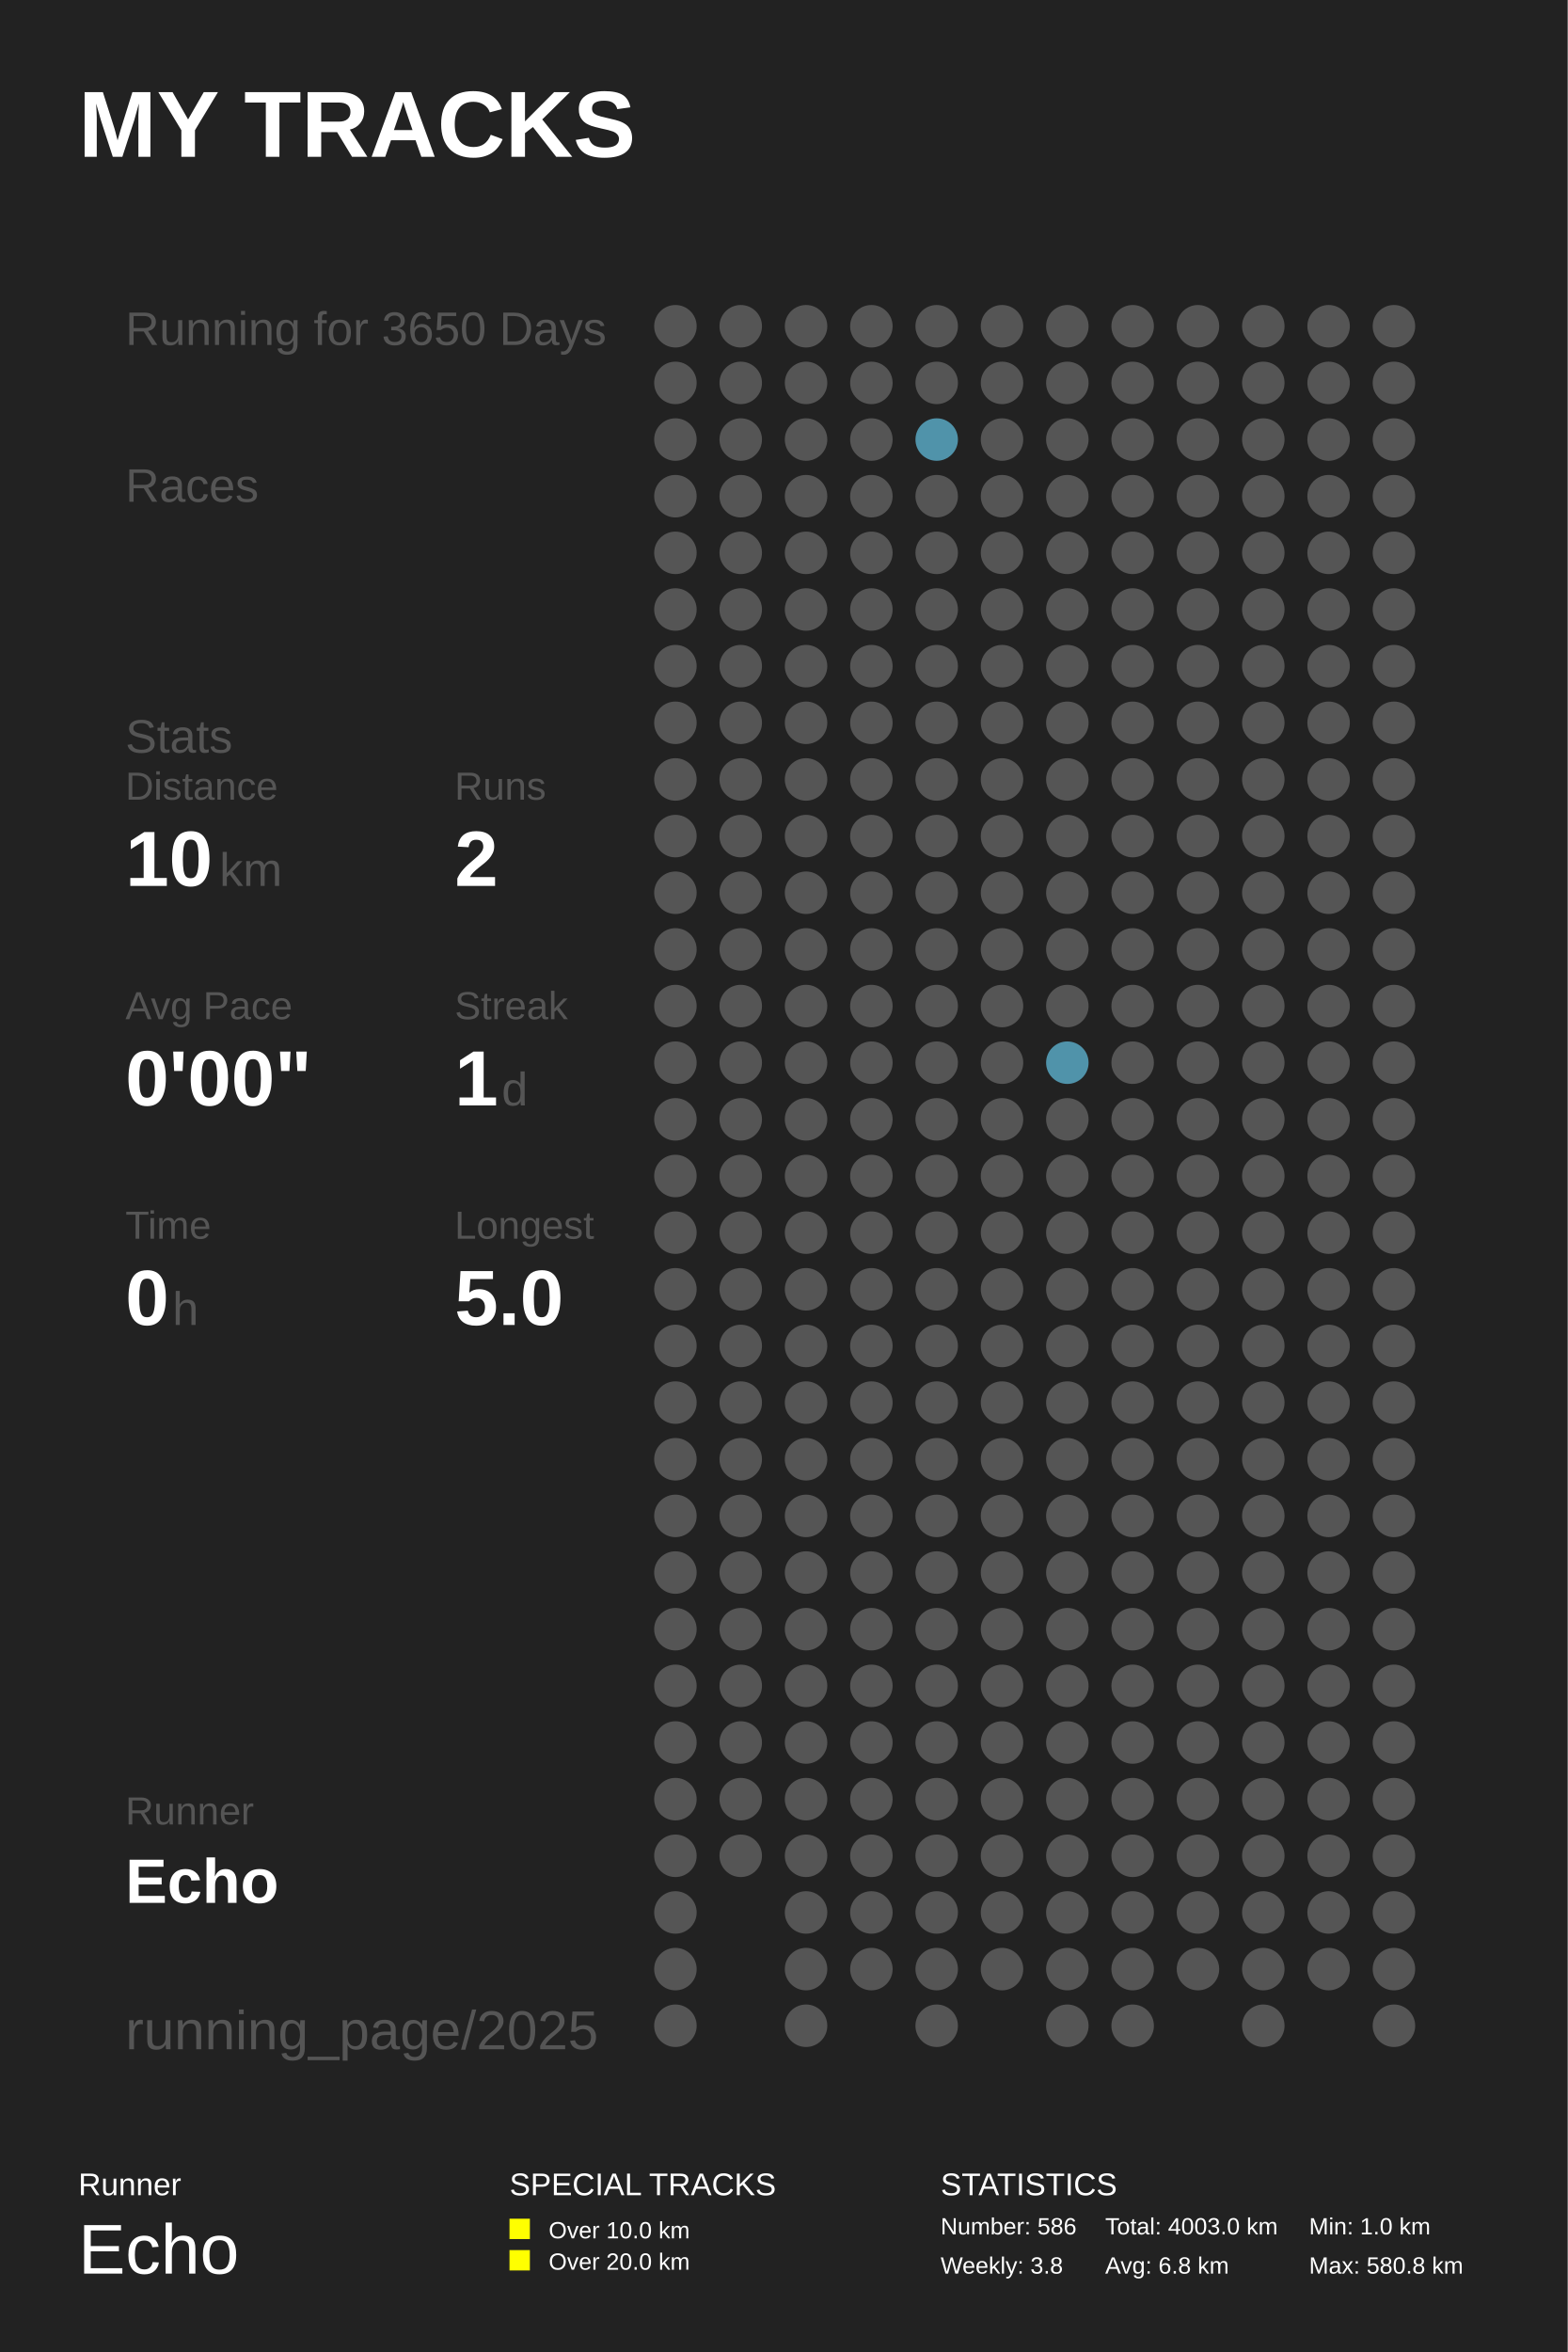
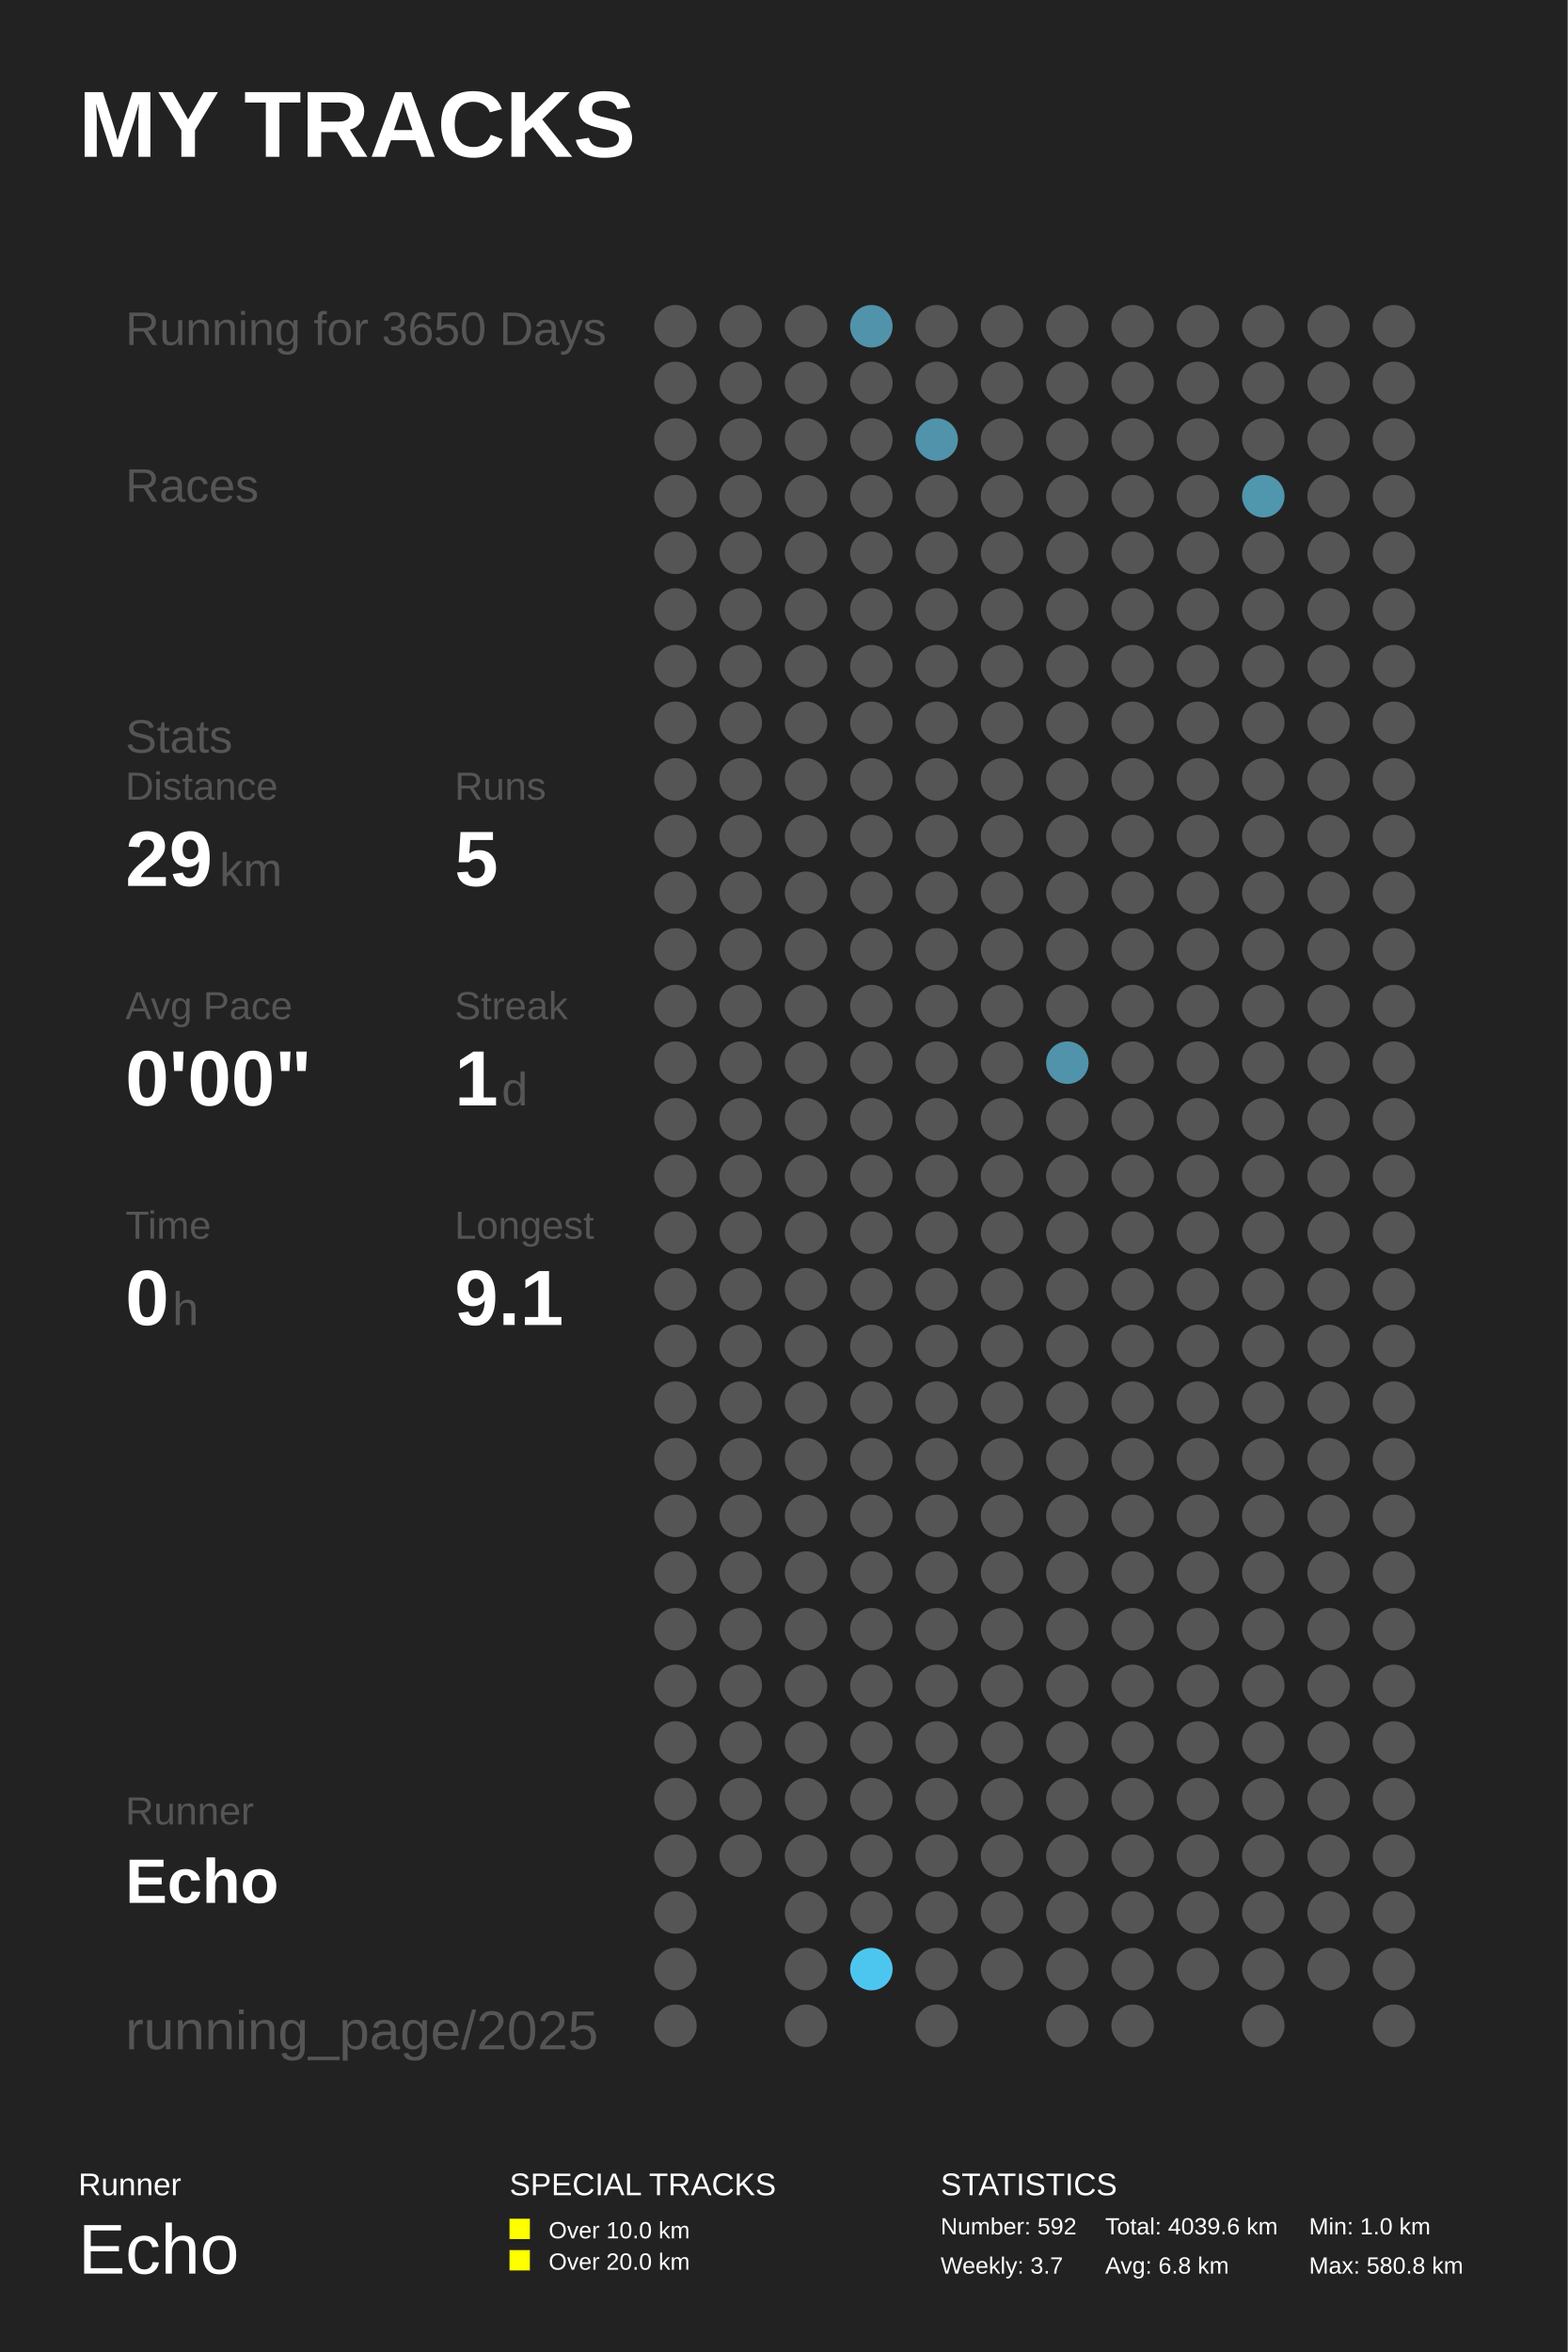
<svg xmlns="http://www.w3.org/2000/svg" baseProfile="full" height="300mm" version="1.1" viewBox="0,0,200,300" width="200mm">
  <defs />
  <rect fill="#222222" height="300" width="200" x="0" y="0" />
  <text fill="#FFFFFF" style="font-size:12px; font-family:Arial; font-weight:bold;" x="10" y="20">MY TRACKS</text>
  <text fill="#FFFFFF" style="font-size:4px; font-family:Arial" x="10" y="280">Runner</text>
  <text fill="#FFFFFF" style="font-size:9px; font-family:Arial" x="10" y="290">Echo</text>
  <text fill="#FFFFFF" style="font-size:4px; font-family:Arial" x="65" y="280">SPECIAL TRACKS</text>
  <rect fill="#FFFF00" height="2.6" width="2.6" x="65" y="283" />
  <text fill="#FFFFFF" style="font-size:3px; font-family:Arial" x="70" y="285.5">Over 10.0 km</text>
  <rect fill="#FFFF00" height="2.6" width="2.6" x="65" y="287" />
  <text fill="#FFFFFF" style="font-size:3px; font-family:Arial" x="70" y="289.5">Over 20.0 km</text>
  <text fill="#FFFFFF" style="font-size:4px; font-family:Arial" x="120" y="280">STATISTICS</text>
-   <text fill="#FFFFFF" style="font-size:3px; font-family:Arial" x="120" y="285">Number: 586</text>
-   <text fill="#FFFFFF" style="font-size:3px; font-family:Arial" x="120" y="290">Weekly: 3.8</text>
-   <text fill="#FFFFFF" style="font-size:3px; font-family:Arial" x="141" y="285">Total: 4003.0 km</text>
+   <text fill="#FFFFFF" style="font-size:3px; font-family:Arial" x="120" y="285">Number: 592</text>
+   <text fill="#FFFFFF" style="font-size:3px; font-family:Arial" x="120" y="290">Weekly: 3.7</text>
+   <text fill="#FFFFFF" style="font-size:3px; font-family:Arial" x="141" y="285">Total: 4039.6 km</text>
  <text fill="#FFFFFF" style="font-size:3px; font-family:Arial" x="141" y="290">Avg: 6.8 km</text>
  <text fill="#FFFFFF" style="font-size:3px; font-family:Arial" x="167" y="285">Min: 1.0 km</text>
  <text fill="#FFFFFF" style="font-size:3px; font-family:Arial" x="167" y="290">Max: 580.8 km</text>
  <text fill="#555555" style="font-size:6px; font-family:Arial;" x="16" y="44">Running for 3650 Days</text>
  <text fill="#555555" style="font-size:6px; font-family:Arial;" x="16" y="64">Races</text>
  <text fill="#555555" style="font-size:6px; font-family:Arial;" x="16" y="96">Stats</text>
  <text fill="#555555" style="font-size:5px; font-family:Arial;" x="16" y="102">Distance</text>
-   <text fill="#FFFFFF" style="font-size:10px; font-family:Arial; font-weight:bold;" x="16" y="113">10</text>
+   <text fill="#FFFFFF" style="font-size:10px; font-family:Arial; font-weight:bold;" x="16" y="113">29</text>
  <text fill="#555555" style="font-size:6px; font-family:Arial;" x="28" y="113">km</text>
  <text fill="#555555" style="font-size:5px; font-family:Arial;" x="58" y="102">Runs</text>
-   <text fill="#FFFFFF" style="font-size:10px; font-family:Arial; font-weight:bold;" x="58" y="113">2</text>
+   <text fill="#FFFFFF" style="font-size:10px; font-family:Arial; font-weight:bold;" x="58" y="113">5</text>
  <text fill="#555555" style="font-size:5px; font-family:Arial;" x="16" y="130">Avg Pace</text>
  <text fill="#FFFFFF" style="font-size:10px; font-family:Arial; font-weight:bold;" x="16" y="141">0'00"</text>
  <text fill="#555555" style="font-size:5px; font-family:Arial;" x="58" y="130">Streak</text>
  <text fill="#FFFFFF" style="font-size:10px; font-family:Arial; font-weight:bold;" x="58" y="141">1</text>
  <text fill="#555555" style="font-size:6px; font-family:Arial;" x="64" y="141">d</text>
  <text fill="#555555" style="font-size:5px; font-family:Arial;" x="16" y="158">Time</text>
  <text fill="#FFFFFF" style="font-size:10px; font-family:Arial; font-weight:bold;" x="16" y="169">0</text>
  <text fill="#555555" style="font-size:6px; font-family:Arial;" x="22" y="169">h</text>
  <text fill="#555555" style="font-size:5px; font-family:Arial;" x="58" y="158">Longest</text>
-   <text fill="#FFFFFF" style="font-size:10px; font-family:Arial; font-weight:bold;" x="58" y="169">5.0</text>
+   <text fill="#FFFFFF" style="font-size:10px; font-family:Arial; font-weight:bold;" x="58" y="169">9.1</text>
  <text fill="#555555" style="font-size:5px; font-family:Arial;" x="16" y="232.71">Runner</text>
  <text fill="#FFFFFF" style="font-size:8px; font-family:Arial; font-weight:bold;" x="16" y="242.71">Echo</text>
  <text fill="#555555" style="font-size:7px; font-family:Arial;" x="16" y="261.387">running_page/2025</text>
  <circle cx="86.167" cy="41.613" fill="#555555" r="2.71" />
  <circle cx="86.167" cy="48.839" fill="#555555" r="2.71" />
  <circle cx="86.167" cy="56.065" fill="#555555" r="2.71" />
  <circle cx="86.167" cy="63.29" fill="#555555" r="2.71" />
  <circle cx="86.167" cy="70.516" fill="#555555" r="2.71" />
  <circle cx="86.167" cy="77.742" fill="#555555" r="2.71" />
  <circle cx="86.167" cy="84.968" fill="#555555" r="2.71" />
  <circle cx="86.167" cy="92.194" fill="#555555" r="2.71" />
  <circle cx="86.167" cy="99.419" fill="#555555" r="2.71" />
  <circle cx="86.167" cy="106.645" fill="#555555" r="2.71" />
  <circle cx="86.167" cy="113.871" fill="#555555" r="2.71" />
  <circle cx="86.167" cy="121.097" fill="#555555" r="2.71" />
  <circle cx="86.167" cy="128.323" fill="#555555" r="2.71" />
  <circle cx="86.167" cy="135.548" fill="#555555" r="2.71" />
  <circle cx="86.167" cy="142.774" fill="#555555" r="2.71" />
  <circle cx="86.167" cy="150.0" fill="#555555" r="2.71" />
  <circle cx="86.167" cy="157.226" fill="#555555" r="2.71" />
  <circle cx="86.167" cy="164.452" fill="#555555" r="2.71" />
  <circle cx="86.167" cy="171.677" fill="#555555" r="2.71" />
  <circle cx="86.167" cy="178.903" fill="#555555" r="2.71" />
  <circle cx="86.167" cy="186.129" fill="#555555" r="2.71" />
  <circle cx="86.167" cy="193.355" fill="#555555" r="2.71" />
  <circle cx="86.167" cy="200.581" fill="#555555" r="2.71" />
  <circle cx="86.167" cy="207.806" fill="#555555" r="2.71" />
  <circle cx="86.167" cy="215.032" fill="#555555" r="2.71" />
  <circle cx="86.167" cy="222.258" fill="#555555" r="2.71" />
  <circle cx="86.167" cy="229.484" fill="#555555" r="2.71" />
  <circle cx="86.167" cy="236.71" fill="#555555" r="2.71" />
  <circle cx="86.167" cy="243.935" fill="#555555" r="2.71" />
  <circle cx="86.167" cy="251.161" fill="#555555" r="2.71" />
  <circle cx="86.167" cy="258.387" fill="#555555" r="2.71" />
  <circle cx="94.5" cy="41.613" fill="#555555" r="2.71" />
  <circle cx="94.5" cy="48.839" fill="#555555" r="2.71" />
  <circle cx="94.5" cy="56.065" fill="#555555" r="2.71" />
  <circle cx="94.5" cy="63.29" fill="#555555" r="2.71" />
  <circle cx="94.5" cy="70.516" fill="#555555" r="2.71" />
  <circle cx="94.5" cy="77.742" fill="#555555" r="2.71" />
  <circle cx="94.5" cy="84.968" fill="#555555" r="2.71" />
  <circle cx="94.5" cy="92.194" fill="#555555" r="2.71" />
  <circle cx="94.5" cy="99.419" fill="#555555" r="2.71" />
  <circle cx="94.5" cy="106.645" fill="#555555" r="2.71" />
  <circle cx="94.5" cy="113.871" fill="#555555" r="2.71" />
  <circle cx="94.5" cy="121.097" fill="#555555" r="2.71" />
  <circle cx="94.5" cy="128.323" fill="#555555" r="2.71" />
  <circle cx="94.5" cy="135.548" fill="#555555" r="2.71" />
  <circle cx="94.5" cy="142.774" fill="#555555" r="2.71" />
  <circle cx="94.5" cy="150.0" fill="#555555" r="2.71" />
  <circle cx="94.5" cy="157.226" fill="#555555" r="2.71" />
  <circle cx="94.5" cy="164.452" fill="#555555" r="2.71" />
  <circle cx="94.5" cy="171.677" fill="#555555" r="2.71" />
  <circle cx="94.5" cy="178.903" fill="#555555" r="2.71" />
  <circle cx="94.5" cy="186.129" fill="#555555" r="2.71" />
  <circle cx="94.5" cy="193.355" fill="#555555" r="2.71" />
  <circle cx="94.5" cy="200.581" fill="#555555" r="2.71" />
  <circle cx="94.5" cy="207.806" fill="#555555" r="2.71" />
  <circle cx="94.5" cy="215.032" fill="#555555" r="2.71" />
  <circle cx="94.5" cy="222.258" fill="#555555" r="2.71" />
  <circle cx="94.5" cy="229.484" fill="#555555" r="2.71" />
  <circle cx="94.5" cy="236.71" fill="#555555" r="2.71" />
  <circle cx="102.833" cy="41.613" fill="#555555" r="2.71" />
  <circle cx="102.833" cy="48.839" fill="#555555" r="2.71" />
  <circle cx="102.833" cy="56.065" fill="#555555" r="2.71" />
  <circle cx="102.833" cy="63.29" fill="#555555" r="2.71" />
  <circle cx="102.833" cy="70.516" fill="#555555" r="2.71" />
  <circle cx="102.833" cy="77.742" fill="#555555" r="2.71" />
  <circle cx="102.833" cy="84.968" fill="#555555" r="2.71" />
  <circle cx="102.833" cy="92.194" fill="#555555" r="2.71" />
  <circle cx="102.833" cy="99.419" fill="#555555" r="2.71" />
  <circle cx="102.833" cy="106.645" fill="#555555" r="2.71" />
  <circle cx="102.833" cy="113.871" fill="#555555" r="2.71" />
  <circle cx="102.833" cy="121.097" fill="#555555" r="2.71" />
  <circle cx="102.833" cy="128.323" fill="#555555" r="2.71" />
  <circle cx="102.833" cy="135.548" fill="#555555" r="2.71" />
  <circle cx="102.833" cy="142.774" fill="#555555" r="2.71" />
  <circle cx="102.833" cy="150.0" fill="#555555" r="2.71" />
  <circle cx="102.833" cy="157.226" fill="#555555" r="2.71" />
  <circle cx="102.833" cy="164.452" fill="#555555" r="2.71" />
  <circle cx="102.833" cy="171.677" fill="#555555" r="2.71" />
  <circle cx="102.833" cy="178.903" fill="#555555" r="2.71" />
  <circle cx="102.833" cy="186.129" fill="#555555" r="2.71" />
  <circle cx="102.833" cy="193.355" fill="#555555" r="2.71" />
  <circle cx="102.833" cy="200.581" fill="#555555" r="2.71" />
  <circle cx="102.833" cy="207.806" fill="#555555" r="2.71" />
  <circle cx="102.833" cy="215.032" fill="#555555" r="2.71" />
  <circle cx="102.833" cy="222.258" fill="#555555" r="2.71" />
  <circle cx="102.833" cy="229.484" fill="#555555" r="2.71" />
  <circle cx="102.833" cy="236.71" fill="#555555" r="2.71" />
  <circle cx="102.833" cy="243.935" fill="#555555" r="2.71" />
  <circle cx="102.833" cy="251.161" fill="#555555" r="2.71" />
  <circle cx="102.833" cy="258.387" fill="#555555" r="2.71" />
-   <circle cx="111.167" cy="41.613" fill="#555555" r="2.71" />
+   <circle cx="111.167" cy="41.613" fill="#5093aa" r="2.71" />
  <circle cx="111.167" cy="48.839" fill="#555555" r="2.71" />
  <circle cx="111.167" cy="56.065" fill="#555555" r="2.71" />
  <circle cx="111.167" cy="63.29" fill="#555555" r="2.71" />
  <circle cx="111.167" cy="70.516" fill="#555555" r="2.71" />
  <circle cx="111.167" cy="77.742" fill="#555555" r="2.71" />
  <circle cx="111.167" cy="84.968" fill="#555555" r="2.71" />
  <circle cx="111.167" cy="92.194" fill="#555555" r="2.71" />
  <circle cx="111.167" cy="99.419" fill="#555555" r="2.71" />
  <circle cx="111.167" cy="106.645" fill="#555555" r="2.71" />
  <circle cx="111.167" cy="113.871" fill="#555555" r="2.71" />
  <circle cx="111.167" cy="121.097" fill="#555555" r="2.71" />
  <circle cx="111.167" cy="128.323" fill="#555555" r="2.71" />
  <circle cx="111.167" cy="135.548" fill="#555555" r="2.71" />
  <circle cx="111.167" cy="142.774" fill="#555555" r="2.71" />
  <circle cx="111.167" cy="150.0" fill="#555555" r="2.71" />
  <circle cx="111.167" cy="157.226" fill="#555555" r="2.71" />
  <circle cx="111.167" cy="164.452" fill="#555555" r="2.71" />
  <circle cx="111.167" cy="171.677" fill="#555555" r="2.71" />
  <circle cx="111.167" cy="178.903" fill="#555555" r="2.71" />
  <circle cx="111.167" cy="186.129" fill="#555555" r="2.71" />
  <circle cx="111.167" cy="193.355" fill="#555555" r="2.71" />
  <circle cx="111.167" cy="200.581" fill="#555555" r="2.71" />
  <circle cx="111.167" cy="207.806" fill="#555555" r="2.71" />
  <circle cx="111.167" cy="215.032" fill="#555555" r="2.71" />
  <circle cx="111.167" cy="222.258" fill="#555555" r="2.71" />
  <circle cx="111.167" cy="229.484" fill="#555555" r="2.71" />
  <circle cx="111.167" cy="236.71" fill="#555555" r="2.71" />
  <circle cx="111.167" cy="243.935" fill="#555555" r="2.71" />
-   <circle cx="111.167" cy="251.161" fill="#555555" r="2.71" />
+   <circle cx="111.167" cy="251.161" fill="#4dc6ef" r="2.71" />
  <circle cx="119.5" cy="41.613" fill="#555555" r="2.71" />
  <circle cx="119.5" cy="48.839" fill="#555555" r="2.71" />
  <circle cx="119.5" cy="56.065" fill="#5093aa" r="2.71" />
  <circle cx="119.5" cy="63.29" fill="#555555" r="2.71" />
  <circle cx="119.5" cy="70.516" fill="#555555" r="2.71" />
  <circle cx="119.5" cy="77.742" fill="#555555" r="2.71" />
  <circle cx="119.5" cy="84.968" fill="#555555" r="2.71" />
  <circle cx="119.5" cy="92.194" fill="#555555" r="2.71" />
  <circle cx="119.5" cy="99.419" fill="#555555" r="2.71" />
  <circle cx="119.5" cy="106.645" fill="#555555" r="2.71" />
  <circle cx="119.5" cy="113.871" fill="#555555" r="2.71" />
  <circle cx="119.5" cy="121.097" fill="#555555" r="2.71" />
  <circle cx="119.5" cy="128.323" fill="#555555" r="2.71" />
  <circle cx="119.5" cy="135.548" fill="#555555" r="2.71" />
  <circle cx="119.5" cy="142.774" fill="#555555" r="2.71" />
  <circle cx="119.5" cy="150.0" fill="#555555" r="2.71" />
  <circle cx="119.5" cy="157.226" fill="#555555" r="2.71" />
  <circle cx="119.5" cy="164.452" fill="#555555" r="2.71" />
  <circle cx="119.5" cy="171.677" fill="#555555" r="2.71" />
  <circle cx="119.5" cy="178.903" fill="#555555" r="2.71" />
  <circle cx="119.5" cy="186.129" fill="#555555" r="2.71" />
  <circle cx="119.5" cy="193.355" fill="#555555" r="2.71" />
  <circle cx="119.5" cy="200.581" fill="#555555" r="2.71" />
  <circle cx="119.5" cy="207.806" fill="#555555" r="2.71" />
  <circle cx="119.5" cy="215.032" fill="#555555" r="2.71" />
  <circle cx="119.5" cy="222.258" fill="#555555" r="2.71" />
  <circle cx="119.5" cy="229.484" fill="#555555" r="2.71" />
  <circle cx="119.5" cy="236.71" fill="#555555" r="2.71" />
  <circle cx="119.5" cy="243.935" fill="#555555" r="2.71" />
  <circle cx="119.5" cy="251.161" fill="#555555" r="2.71" />
  <circle cx="119.5" cy="258.387" fill="#555555" r="2.71" />
  <circle cx="127.833" cy="41.613" fill="#555555" r="2.71" />
  <circle cx="127.833" cy="48.839" fill="#555555" r="2.71" />
  <circle cx="127.833" cy="56.065" fill="#555555" r="2.71" />
  <circle cx="127.833" cy="63.29" fill="#555555" r="2.71" />
  <circle cx="127.833" cy="70.516" fill="#555555" r="2.71" />
  <circle cx="127.833" cy="77.742" fill="#555555" r="2.71" />
  <circle cx="127.833" cy="84.968" fill="#555555" r="2.71" />
  <circle cx="127.833" cy="92.194" fill="#555555" r="2.71" />
  <circle cx="127.833" cy="99.419" fill="#555555" r="2.71" />
  <circle cx="127.833" cy="106.645" fill="#555555" r="2.71" />
  <circle cx="127.833" cy="113.871" fill="#555555" r="2.71" />
  <circle cx="127.833" cy="121.097" fill="#555555" r="2.71" />
  <circle cx="127.833" cy="128.323" fill="#555555" r="2.71" />
  <circle cx="127.833" cy="135.548" fill="#555555" r="2.71" />
  <circle cx="127.833" cy="142.774" fill="#555555" r="2.71" />
  <circle cx="127.833" cy="150.0" fill="#555555" r="2.71" />
  <circle cx="127.833" cy="157.226" fill="#555555" r="2.71" />
  <circle cx="127.833" cy="164.452" fill="#555555" r="2.71" />
  <circle cx="127.833" cy="171.677" fill="#555555" r="2.71" />
  <circle cx="127.833" cy="178.903" fill="#555555" r="2.71" />
  <circle cx="127.833" cy="186.129" fill="#555555" r="2.71" />
  <circle cx="127.833" cy="193.355" fill="#555555" r="2.71" />
  <circle cx="127.833" cy="200.581" fill="#555555" r="2.71" />
  <circle cx="127.833" cy="207.806" fill="#555555" r="2.71" />
  <circle cx="127.833" cy="215.032" fill="#555555" r="2.71" />
  <circle cx="127.833" cy="222.258" fill="#555555" r="2.71" />
  <circle cx="127.833" cy="229.484" fill="#555555" r="2.71" />
  <circle cx="127.833" cy="236.71" fill="#555555" r="2.71" />
  <circle cx="127.833" cy="243.935" fill="#555555" r="2.71" />
  <circle cx="127.833" cy="251.161" fill="#555555" r="2.71" />
  <circle cx="136.167" cy="41.613" fill="#555555" r="2.71" />
  <circle cx="136.167" cy="48.839" fill="#555555" r="2.71" />
  <circle cx="136.167" cy="56.065" fill="#555555" r="2.71" />
  <circle cx="136.167" cy="63.29" fill="#555555" r="2.71" />
  <circle cx="136.167" cy="70.516" fill="#555555" r="2.71" />
  <circle cx="136.167" cy="77.742" fill="#555555" r="2.71" />
  <circle cx="136.167" cy="84.968" fill="#555555" r="2.71" />
  <circle cx="136.167" cy="92.194" fill="#555555" r="2.71" />
  <circle cx="136.167" cy="99.419" fill="#555555" r="2.71" />
  <circle cx="136.167" cy="106.645" fill="#555555" r="2.71" />
  <circle cx="136.167" cy="113.871" fill="#555555" r="2.71" />
  <circle cx="136.167" cy="121.097" fill="#555555" r="2.71" />
  <circle cx="136.167" cy="128.323" fill="#555555" r="2.71" />
  <circle cx="136.167" cy="135.548" fill="#5093aa" r="2.71" />
  <circle cx="136.167" cy="142.774" fill="#555555" r="2.71" />
  <circle cx="136.167" cy="150.0" fill="#555555" r="2.71" />
  <circle cx="136.167" cy="157.226" fill="#555555" r="2.71" />
  <circle cx="136.167" cy="164.452" fill="#555555" r="2.71" />
  <circle cx="136.167" cy="171.677" fill="#555555" r="2.71" />
  <circle cx="136.167" cy="178.903" fill="#555555" r="2.71" />
  <circle cx="136.167" cy="186.129" fill="#555555" r="2.71" />
  <circle cx="136.167" cy="193.355" fill="#555555" r="2.71" />
  <circle cx="136.167" cy="200.581" fill="#555555" r="2.71" />
  <circle cx="136.167" cy="207.806" fill="#555555" r="2.71" />
  <circle cx="136.167" cy="215.032" fill="#555555" r="2.71" />
  <circle cx="136.167" cy="222.258" fill="#555555" r="2.71" />
  <circle cx="136.167" cy="229.484" fill="#555555" r="2.71" />
  <circle cx="136.167" cy="236.71" fill="#555555" r="2.71" />
  <circle cx="136.167" cy="243.935" fill="#555555" r="2.71" />
  <circle cx="136.167" cy="251.161" fill="#555555" r="2.71" />
  <circle cx="136.167" cy="258.387" fill="#555555" r="2.71" />
  <circle cx="144.5" cy="41.613" fill="#555555" r="2.71" />
  <circle cx="144.5" cy="48.839" fill="#555555" r="2.71" />
  <circle cx="144.5" cy="56.065" fill="#555555" r="2.71" />
  <circle cx="144.5" cy="63.29" fill="#555555" r="2.71" />
  <circle cx="144.5" cy="70.516" fill="#555555" r="2.71" />
  <circle cx="144.5" cy="77.742" fill="#555555" r="2.71" />
  <circle cx="144.5" cy="84.968" fill="#555555" r="2.71" />
  <circle cx="144.5" cy="92.194" fill="#555555" r="2.71" />
  <circle cx="144.5" cy="99.419" fill="#555555" r="2.71" />
  <circle cx="144.5" cy="106.645" fill="#555555" r="2.71" />
  <circle cx="144.5" cy="113.871" fill="#555555" r="2.71" />
  <circle cx="144.5" cy="121.097" fill="#555555" r="2.71" />
  <circle cx="144.5" cy="128.323" fill="#555555" r="2.71" />
  <circle cx="144.5" cy="135.548" fill="#555555" r="2.71" />
  <circle cx="144.5" cy="142.774" fill="#555555" r="2.71" />
  <circle cx="144.5" cy="150.0" fill="#555555" r="2.71" />
  <circle cx="144.5" cy="157.226" fill="#555555" r="2.71" />
  <circle cx="144.5" cy="164.452" fill="#555555" r="2.71" />
  <circle cx="144.5" cy="171.677" fill="#555555" r="2.71" />
  <circle cx="144.5" cy="178.903" fill="#555555" r="2.71" />
  <circle cx="144.5" cy="186.129" fill="#555555" r="2.71" />
  <circle cx="144.5" cy="193.355" fill="#555555" r="2.71" />
  <circle cx="144.5" cy="200.581" fill="#555555" r="2.71" />
  <circle cx="144.5" cy="207.806" fill="#555555" r="2.71" />
  <circle cx="144.5" cy="215.032" fill="#555555" r="2.71" />
  <circle cx="144.5" cy="222.258" fill="#555555" r="2.71" />
  <circle cx="144.5" cy="229.484" fill="#555555" r="2.71" />
  <circle cx="144.5" cy="236.71" fill="#555555" r="2.71" />
  <circle cx="144.5" cy="243.935" fill="#555555" r="2.71" />
  <circle cx="144.5" cy="251.161" fill="#555555" r="2.71" />
  <circle cx="144.5" cy="258.387" fill="#555555" r="2.71" />
  <circle cx="152.833" cy="41.613" fill="#555555" r="2.71" />
  <circle cx="152.833" cy="48.839" fill="#555555" r="2.71" />
  <circle cx="152.833" cy="56.065" fill="#555555" r="2.71" />
  <circle cx="152.833" cy="63.29" fill="#555555" r="2.71" />
  <circle cx="152.833" cy="70.516" fill="#555555" r="2.71" />
  <circle cx="152.833" cy="77.742" fill="#555555" r="2.71" />
  <circle cx="152.833" cy="84.968" fill="#555555" r="2.71" />
  <circle cx="152.833" cy="92.194" fill="#555555" r="2.71" />
  <circle cx="152.833" cy="99.419" fill="#555555" r="2.71" />
  <circle cx="152.833" cy="106.645" fill="#555555" r="2.71" />
  <circle cx="152.833" cy="113.871" fill="#555555" r="2.71" />
  <circle cx="152.833" cy="121.097" fill="#555555" r="2.71" />
  <circle cx="152.833" cy="128.323" fill="#555555" r="2.71" />
  <circle cx="152.833" cy="135.548" fill="#555555" r="2.71" />
  <circle cx="152.833" cy="142.774" fill="#555555" r="2.71" />
  <circle cx="152.833" cy="150.0" fill="#555555" r="2.71" />
  <circle cx="152.833" cy="157.226" fill="#555555" r="2.71" />
  <circle cx="152.833" cy="164.452" fill="#555555" r="2.71" />
  <circle cx="152.833" cy="171.677" fill="#555555" r="2.71" />
  <circle cx="152.833" cy="178.903" fill="#555555" r="2.71" />
  <circle cx="152.833" cy="186.129" fill="#555555" r="2.71" />
  <circle cx="152.833" cy="193.355" fill="#555555" r="2.71" />
  <circle cx="152.833" cy="200.581" fill="#555555" r="2.71" />
  <circle cx="152.833" cy="207.806" fill="#555555" r="2.71" />
  <circle cx="152.833" cy="215.032" fill="#555555" r="2.71" />
  <circle cx="152.833" cy="222.258" fill="#555555" r="2.71" />
  <circle cx="152.833" cy="229.484" fill="#555555" r="2.71" />
  <circle cx="152.833" cy="236.71" fill="#555555" r="2.71" />
  <circle cx="152.833" cy="243.935" fill="#555555" r="2.71" />
  <circle cx="152.833" cy="251.161" fill="#555555" r="2.71" />
  <circle cx="161.167" cy="41.613" fill="#555555" r="2.71" />
  <circle cx="161.167" cy="48.839" fill="#555555" r="2.71" />
  <circle cx="161.167" cy="56.065" fill="#555555" r="2.71" />
-   <circle cx="161.167" cy="63.29" fill="#555555" r="2.71" />
+   <circle cx="161.167" cy="63.29" fill="#5096ad" r="2.71" />
  <circle cx="161.167" cy="70.516" fill="#555555" r="2.71" />
  <circle cx="161.167" cy="77.742" fill="#555555" r="2.71" />
  <circle cx="161.167" cy="84.968" fill="#555555" r="2.71" />
  <circle cx="161.167" cy="92.194" fill="#555555" r="2.71" />
  <circle cx="161.167" cy="99.419" fill="#555555" r="2.71" />
  <circle cx="161.167" cy="106.645" fill="#555555" r="2.71" />
  <circle cx="161.167" cy="113.871" fill="#555555" r="2.71" />
  <circle cx="161.167" cy="121.097" fill="#555555" r="2.71" />
  <circle cx="161.167" cy="128.323" fill="#555555" r="2.71" />
  <circle cx="161.167" cy="135.548" fill="#555555" r="2.71" />
  <circle cx="161.167" cy="142.774" fill="#555555" r="2.71" />
  <circle cx="161.167" cy="150.0" fill="#555555" r="2.71" />
  <circle cx="161.167" cy="157.226" fill="#555555" r="2.71" />
  <circle cx="161.167" cy="164.452" fill="#555555" r="2.71" />
  <circle cx="161.167" cy="171.677" fill="#555555" r="2.71" />
  <circle cx="161.167" cy="178.903" fill="#555555" r="2.71" />
  <circle cx="161.167" cy="186.129" fill="#555555" r="2.71" />
  <circle cx="161.167" cy="193.355" fill="#555555" r="2.71" />
  <circle cx="161.167" cy="200.581" fill="#555555" r="2.71" />
  <circle cx="161.167" cy="207.806" fill="#555555" r="2.71" />
  <circle cx="161.167" cy="215.032" fill="#555555" r="2.71" />
  <circle cx="161.167" cy="222.258" fill="#555555" r="2.71" />
  <circle cx="161.167" cy="229.484" fill="#555555" r="2.71" />
  <circle cx="161.167" cy="236.71" fill="#555555" r="2.71" />
  <circle cx="161.167" cy="243.935" fill="#555555" r="2.71" />
  <circle cx="161.167" cy="251.161" fill="#555555" r="2.71" />
  <circle cx="161.167" cy="258.387" fill="#555555" r="2.71" />
  <circle cx="169.5" cy="41.613" fill="#555555" r="2.71" />
  <circle cx="169.5" cy="48.839" fill="#555555" r="2.71" />
  <circle cx="169.5" cy="56.065" fill="#555555" r="2.71" />
  <circle cx="169.5" cy="63.29" fill="#555555" r="2.71" />
  <circle cx="169.5" cy="70.516" fill="#555555" r="2.71" />
  <circle cx="169.5" cy="77.742" fill="#555555" r="2.71" />
  <circle cx="169.5" cy="84.968" fill="#555555" r="2.71" />
  <circle cx="169.5" cy="92.194" fill="#555555" r="2.71" />
  <circle cx="169.5" cy="99.419" fill="#555555" r="2.71" />
  <circle cx="169.5" cy="106.645" fill="#555555" r="2.71" />
  <circle cx="169.5" cy="113.871" fill="#555555" r="2.71" />
  <circle cx="169.5" cy="121.097" fill="#555555" r="2.71" />
  <circle cx="169.5" cy="128.323" fill="#555555" r="2.71" />
  <circle cx="169.5" cy="135.548" fill="#555555" r="2.71" />
  <circle cx="169.5" cy="142.774" fill="#555555" r="2.71" />
  <circle cx="169.5" cy="150.0" fill="#555555" r="2.71" />
  <circle cx="169.5" cy="157.226" fill="#555555" r="2.71" />
  <circle cx="169.5" cy="164.452" fill="#555555" r="2.71" />
  <circle cx="169.5" cy="171.677" fill="#555555" r="2.71" />
  <circle cx="169.5" cy="178.903" fill="#555555" r="2.71" />
  <circle cx="169.5" cy="186.129" fill="#555555" r="2.71" />
  <circle cx="169.5" cy="193.355" fill="#555555" r="2.71" />
  <circle cx="169.5" cy="200.581" fill="#555555" r="2.71" />
  <circle cx="169.5" cy="207.806" fill="#555555" r="2.71" />
  <circle cx="169.5" cy="215.032" fill="#555555" r="2.71" />
  <circle cx="169.5" cy="222.258" fill="#555555" r="2.71" />
  <circle cx="169.5" cy="229.484" fill="#555555" r="2.71" />
  <circle cx="169.5" cy="236.71" fill="#555555" r="2.71" />
  <circle cx="169.5" cy="243.935" fill="#555555" r="2.71" />
  <circle cx="169.5" cy="251.161" fill="#555555" r="2.71" />
  <circle cx="177.833" cy="41.613" fill="#555555" r="2.71" />
  <circle cx="177.833" cy="48.839" fill="#555555" r="2.71" />
  <circle cx="177.833" cy="56.065" fill="#555555" r="2.71" />
  <circle cx="177.833" cy="63.29" fill="#555555" r="2.71" />
  <circle cx="177.833" cy="70.516" fill="#555555" r="2.71" />
  <circle cx="177.833" cy="77.742" fill="#555555" r="2.71" />
  <circle cx="177.833" cy="84.968" fill="#555555" r="2.71" />
  <circle cx="177.833" cy="92.194" fill="#555555" r="2.71" />
  <circle cx="177.833" cy="99.419" fill="#555555" r="2.71" />
  <circle cx="177.833" cy="106.645" fill="#555555" r="2.71" />
  <circle cx="177.833" cy="113.871" fill="#555555" r="2.71" />
  <circle cx="177.833" cy="121.097" fill="#555555" r="2.71" />
  <circle cx="177.833" cy="128.323" fill="#555555" r="2.71" />
  <circle cx="177.833" cy="135.548" fill="#555555" r="2.71" />
  <circle cx="177.833" cy="142.774" fill="#555555" r="2.71" />
  <circle cx="177.833" cy="150.0" fill="#555555" r="2.71" />
  <circle cx="177.833" cy="157.226" fill="#555555" r="2.71" />
  <circle cx="177.833" cy="164.452" fill="#555555" r="2.71" />
  <circle cx="177.833" cy="171.677" fill="#555555" r="2.71" />
  <circle cx="177.833" cy="178.903" fill="#555555" r="2.71" />
  <circle cx="177.833" cy="186.129" fill="#555555" r="2.71" />
  <circle cx="177.833" cy="193.355" fill="#555555" r="2.71" />
  <circle cx="177.833" cy="200.581" fill="#555555" r="2.71" />
  <circle cx="177.833" cy="207.806" fill="#555555" r="2.71" />
  <circle cx="177.833" cy="215.032" fill="#555555" r="2.71" />
  <circle cx="177.833" cy="222.258" fill="#555555" r="2.71" />
  <circle cx="177.833" cy="229.484" fill="#555555" r="2.71" />
  <circle cx="177.833" cy="236.71" fill="#555555" r="2.71" />
  <circle cx="177.833" cy="243.935" fill="#555555" r="2.71" />
  <circle cx="177.833" cy="251.161" fill="#555555" r="2.71" />
  <circle cx="177.833" cy="258.387" fill="#555555" r="2.71" />
</svg>
